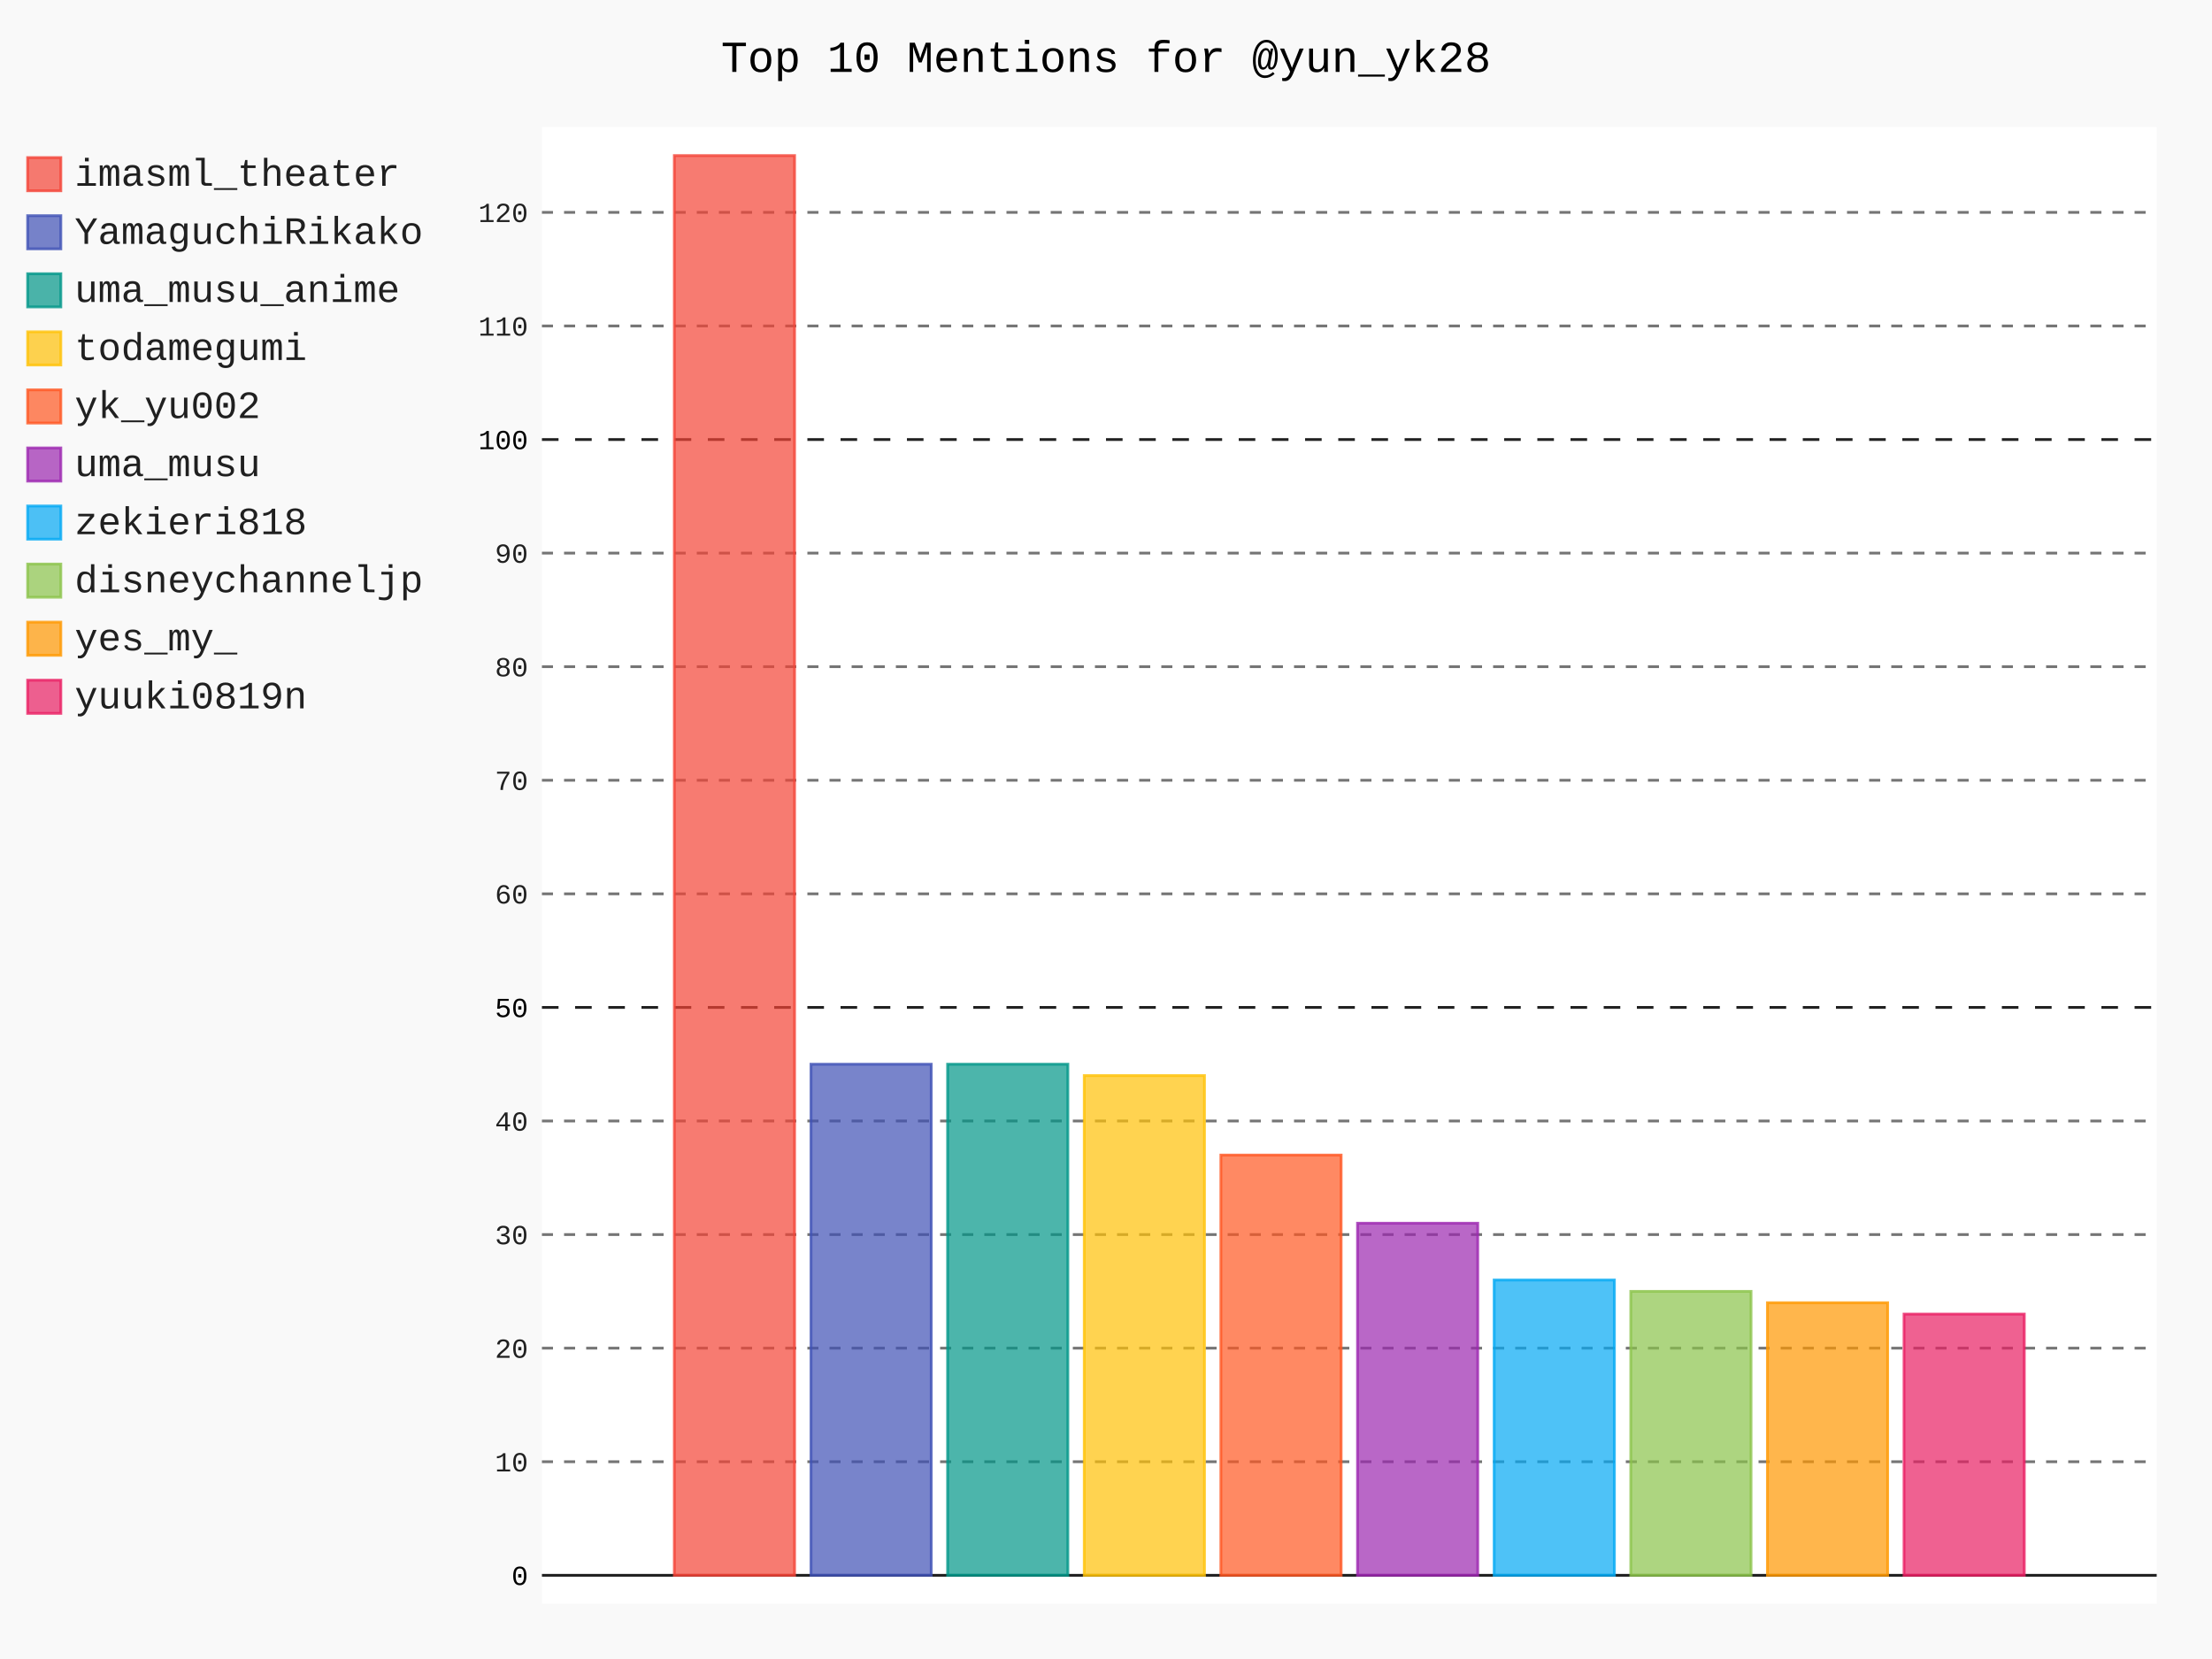
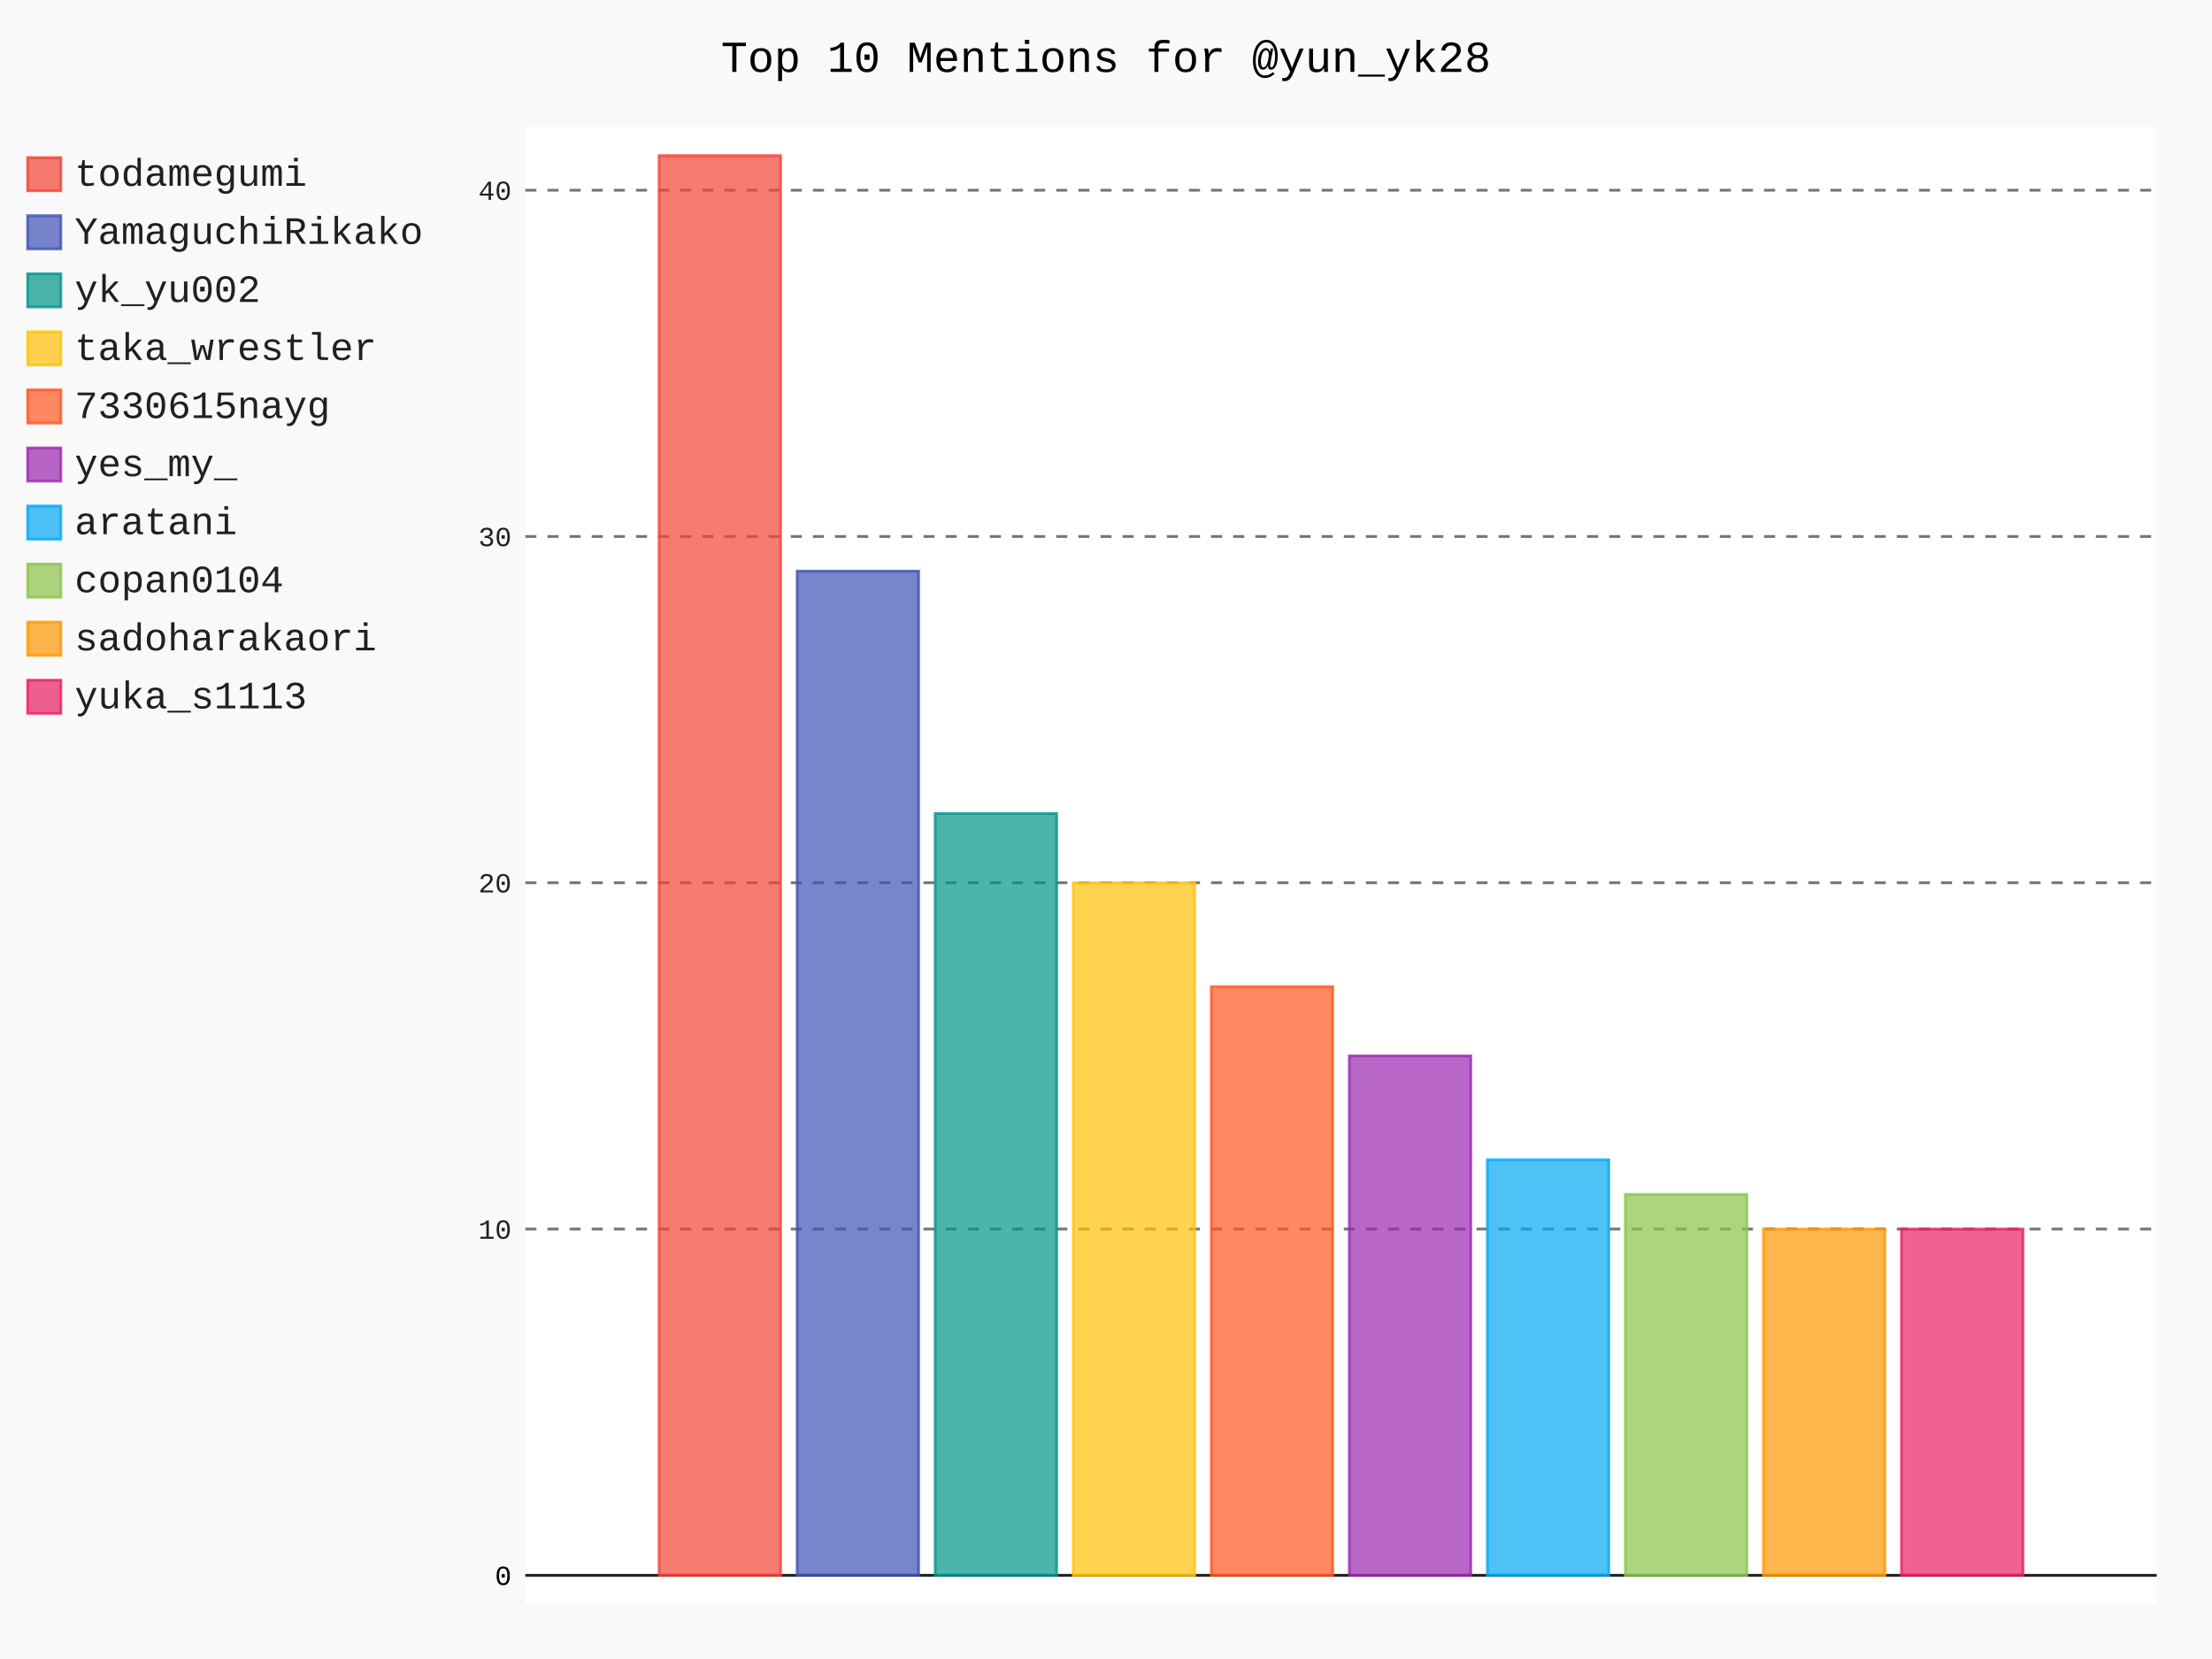
- <svg xmlns="http://www.w3.org/2000/svg" id="chart-d81e28e6-bcca-4fca-a0b8-945cbad187fd" class="pygal-chart" viewBox="0 0 800 600">
+ <svg xmlns="http://www.w3.org/2000/svg" id="chart-5819b74c-a2f1-409a-ab55-a3b12f2062a3" class="pygal-chart" viewBox="0 0 800 600">
  <defs>
-     <style type="text/css">#chart-d81e28e6-bcca-4fca-a0b8-945cbad187fd{-webkit-user-select:none;-webkit-font-smoothing:antialiased;font-family:Consolas,"Liberation Mono",Menlo,Courier,monospace}#chart-d81e28e6-bcca-4fca-a0b8-945cbad187fd .title{font-family:Consolas,"Liberation Mono",Menlo,Courier,monospace;font-size:16px}#chart-d81e28e6-bcca-4fca-a0b8-945cbad187fd .legends .legend text{font-family:Consolas,"Liberation Mono",Menlo,Courier,monospace;font-size:14px}#chart-d81e28e6-bcca-4fca-a0b8-945cbad187fd .axis text{font-family:Consolas,"Liberation Mono",Menlo,Courier,monospace;font-size:10px}#chart-d81e28e6-bcca-4fca-a0b8-945cbad187fd .axis text.major{font-family:Consolas,"Liberation Mono",Menlo,Courier,monospace;font-size:10px}#chart-d81e28e6-bcca-4fca-a0b8-945cbad187fd .text-overlay text.value{font-family:Consolas,"Liberation Mono",Menlo,Courier,monospace;font-size:16px}#chart-d81e28e6-bcca-4fca-a0b8-945cbad187fd .text-overlay text.label{font-family:Consolas,"Liberation Mono",Menlo,Courier,monospace;font-size:10px}#chart-d81e28e6-bcca-4fca-a0b8-945cbad187fd .tooltip{font-family:Consolas,"Liberation Mono",Menlo,Courier,monospace;font-size:14px}#chart-d81e28e6-bcca-4fca-a0b8-945cbad187fd text.no_data{font-family:Consolas,"Liberation Mono",Menlo,Courier,monospace;font-size:64px}
- #chart-d81e28e6-bcca-4fca-a0b8-945cbad187fd{background-color:rgba(249,249,249,1)}#chart-d81e28e6-bcca-4fca-a0b8-945cbad187fd path,#chart-d81e28e6-bcca-4fca-a0b8-945cbad187fd line,#chart-d81e28e6-bcca-4fca-a0b8-945cbad187fd rect,#chart-d81e28e6-bcca-4fca-a0b8-945cbad187fd circle{-webkit-transition:150ms;-moz-transition:150ms;transition:150ms}#chart-d81e28e6-bcca-4fca-a0b8-945cbad187fd .graph &gt; .background{fill:rgba(249,249,249,1)}#chart-d81e28e6-bcca-4fca-a0b8-945cbad187fd .plot &gt; .background{fill:rgba(255,255,255,1)}#chart-d81e28e6-bcca-4fca-a0b8-945cbad187fd .graph{fill:rgba(0,0,0,.87)}#chart-d81e28e6-bcca-4fca-a0b8-945cbad187fd text.no_data{fill:rgba(0,0,0,1)}#chart-d81e28e6-bcca-4fca-a0b8-945cbad187fd .title{fill:rgba(0,0,0,1)}#chart-d81e28e6-bcca-4fca-a0b8-945cbad187fd .legends .legend text{fill:rgba(0,0,0,.87)}#chart-d81e28e6-bcca-4fca-a0b8-945cbad187fd .legends .legend:hover text{fill:rgba(0,0,0,1)}#chart-d81e28e6-bcca-4fca-a0b8-945cbad187fd .axis .line{stroke:rgba(0,0,0,1)}#chart-d81e28e6-bcca-4fca-a0b8-945cbad187fd .axis .guide.line{stroke:rgba(0,0,0,.54)}#chart-d81e28e6-bcca-4fca-a0b8-945cbad187fd .axis .major.line{stroke:rgba(0,0,0,.87)}#chart-d81e28e6-bcca-4fca-a0b8-945cbad187fd .axis text.major{fill:rgba(0,0,0,1)}#chart-d81e28e6-bcca-4fca-a0b8-945cbad187fd .axis.y .guides:hover .guide.line,#chart-d81e28e6-bcca-4fca-a0b8-945cbad187fd .line-graph .axis.x .guides:hover .guide.line,#chart-d81e28e6-bcca-4fca-a0b8-945cbad187fd .stackedline-graph .axis.x .guides:hover .guide.line,#chart-d81e28e6-bcca-4fca-a0b8-945cbad187fd .xy-graph .axis.x .guides:hover .guide.line{stroke:rgba(0,0,0,1)}#chart-d81e28e6-bcca-4fca-a0b8-945cbad187fd .axis .guides:hover text{fill:rgba(0,0,0,1)}#chart-d81e28e6-bcca-4fca-a0b8-945cbad187fd .reactive{fill-opacity:.7;stroke-opacity:.8}#chart-d81e28e6-bcca-4fca-a0b8-945cbad187fd .ci{stroke:rgba(0,0,0,.87)}#chart-d81e28e6-bcca-4fca-a0b8-945cbad187fd .reactive.active,#chart-d81e28e6-bcca-4fca-a0b8-945cbad187fd .active .reactive{fill-opacity:.8;stroke-opacity:.9;stroke-width:4}#chart-d81e28e6-bcca-4fca-a0b8-945cbad187fd .ci .reactive.active{stroke-width:1.5}#chart-d81e28e6-bcca-4fca-a0b8-945cbad187fd .series text{fill:rgba(0,0,0,1)}#chart-d81e28e6-bcca-4fca-a0b8-945cbad187fd .tooltip rect{fill:rgba(255,255,255,1);stroke:rgba(0,0,0,1);-webkit-transition:opacity 150ms;-moz-transition:opacity 150ms;transition:opacity 150ms}#chart-d81e28e6-bcca-4fca-a0b8-945cbad187fd .tooltip .label{fill:rgba(0,0,0,.87)}#chart-d81e28e6-bcca-4fca-a0b8-945cbad187fd .tooltip .label{fill:rgba(0,0,0,.87)}#chart-d81e28e6-bcca-4fca-a0b8-945cbad187fd .tooltip .legend{font-size:.8em;fill:rgba(0,0,0,.54)}#chart-d81e28e6-bcca-4fca-a0b8-945cbad187fd .tooltip .x_label{font-size:.6em;fill:rgba(0,0,0,1)}#chart-d81e28e6-bcca-4fca-a0b8-945cbad187fd .tooltip .xlink{font-size:.5em;text-decoration:underline}#chart-d81e28e6-bcca-4fca-a0b8-945cbad187fd .tooltip .value{font-size:1.5em}#chart-d81e28e6-bcca-4fca-a0b8-945cbad187fd .bound{font-size:.5em}#chart-d81e28e6-bcca-4fca-a0b8-945cbad187fd .max-value{font-size:.75em;fill:rgba(0,0,0,.54)}#chart-d81e28e6-bcca-4fca-a0b8-945cbad187fd .map-element{fill:rgba(255,255,255,1);stroke:rgba(0,0,0,.54) !important}#chart-d81e28e6-bcca-4fca-a0b8-945cbad187fd .map-element .reactive{fill-opacity:inherit;stroke-opacity:inherit}#chart-d81e28e6-bcca-4fca-a0b8-945cbad187fd .color-0,#chart-d81e28e6-bcca-4fca-a0b8-945cbad187fd .color-0 a:visited{stroke:#F44336;fill:#F44336}#chart-d81e28e6-bcca-4fca-a0b8-945cbad187fd .color-1,#chart-d81e28e6-bcca-4fca-a0b8-945cbad187fd .color-1 a:visited{stroke:#3F51B5;fill:#3F51B5}#chart-d81e28e6-bcca-4fca-a0b8-945cbad187fd .color-2,#chart-d81e28e6-bcca-4fca-a0b8-945cbad187fd .color-2 a:visited{stroke:#009688;fill:#009688}#chart-d81e28e6-bcca-4fca-a0b8-945cbad187fd .color-3,#chart-d81e28e6-bcca-4fca-a0b8-945cbad187fd .color-3 a:visited{stroke:#FFC107;fill:#FFC107}#chart-d81e28e6-bcca-4fca-a0b8-945cbad187fd .color-4,#chart-d81e28e6-bcca-4fca-a0b8-945cbad187fd .color-4 a:visited{stroke:#FF5722;fill:#FF5722}#chart-d81e28e6-bcca-4fca-a0b8-945cbad187fd .color-5,#chart-d81e28e6-bcca-4fca-a0b8-945cbad187fd .color-5 a:visited{stroke:#9C27B0;fill:#9C27B0}#chart-d81e28e6-bcca-4fca-a0b8-945cbad187fd .color-6,#chart-d81e28e6-bcca-4fca-a0b8-945cbad187fd .color-6 a:visited{stroke:#03A9F4;fill:#03A9F4}#chart-d81e28e6-bcca-4fca-a0b8-945cbad187fd .color-7,#chart-d81e28e6-bcca-4fca-a0b8-945cbad187fd .color-7 a:visited{stroke:#8BC34A;fill:#8BC34A}#chart-d81e28e6-bcca-4fca-a0b8-945cbad187fd .color-8,#chart-d81e28e6-bcca-4fca-a0b8-945cbad187fd .color-8 a:visited{stroke:#FF9800;fill:#FF9800}#chart-d81e28e6-bcca-4fca-a0b8-945cbad187fd .color-9,#chart-d81e28e6-bcca-4fca-a0b8-945cbad187fd .color-9 a:visited{stroke:#E91E63;fill:#E91E63}#chart-d81e28e6-bcca-4fca-a0b8-945cbad187fd .text-overlay .color-0 text{fill:black}#chart-d81e28e6-bcca-4fca-a0b8-945cbad187fd .text-overlay .color-1 text{fill:black}#chart-d81e28e6-bcca-4fca-a0b8-945cbad187fd .text-overlay .color-2 text{fill:black}#chart-d81e28e6-bcca-4fca-a0b8-945cbad187fd .text-overlay .color-3 text{fill:black}#chart-d81e28e6-bcca-4fca-a0b8-945cbad187fd .text-overlay .color-4 text{fill:black}#chart-d81e28e6-bcca-4fca-a0b8-945cbad187fd .text-overlay .color-5 text{fill:black}#chart-d81e28e6-bcca-4fca-a0b8-945cbad187fd .text-overlay .color-6 text{fill:black}#chart-d81e28e6-bcca-4fca-a0b8-945cbad187fd .text-overlay .color-7 text{fill:black}#chart-d81e28e6-bcca-4fca-a0b8-945cbad187fd .text-overlay .color-8 text{fill:black}#chart-d81e28e6-bcca-4fca-a0b8-945cbad187fd .text-overlay .color-9 text{fill:black}
- #chart-d81e28e6-bcca-4fca-a0b8-945cbad187fd text.no_data{text-anchor:middle}#chart-d81e28e6-bcca-4fca-a0b8-945cbad187fd .guide.line{fill:none}#chart-d81e28e6-bcca-4fca-a0b8-945cbad187fd .centered{text-anchor:middle}#chart-d81e28e6-bcca-4fca-a0b8-945cbad187fd .title{text-anchor:middle}#chart-d81e28e6-bcca-4fca-a0b8-945cbad187fd .legends .legend text{fill-opacity:1}#chart-d81e28e6-bcca-4fca-a0b8-945cbad187fd .axis.x text{text-anchor:middle}#chart-d81e28e6-bcca-4fca-a0b8-945cbad187fd .axis.x:not(.web) text[transform]{text-anchor:start}#chart-d81e28e6-bcca-4fca-a0b8-945cbad187fd .axis.x:not(.web) text[transform].backwards{text-anchor:end}#chart-d81e28e6-bcca-4fca-a0b8-945cbad187fd .axis.y text{text-anchor:end}#chart-d81e28e6-bcca-4fca-a0b8-945cbad187fd .axis.y text[transform].backwards{text-anchor:start}#chart-d81e28e6-bcca-4fca-a0b8-945cbad187fd .axis.y2 text{text-anchor:start}#chart-d81e28e6-bcca-4fca-a0b8-945cbad187fd .axis.y2 text[transform].backwards{text-anchor:end}#chart-d81e28e6-bcca-4fca-a0b8-945cbad187fd .axis .guide.line{stroke-dasharray:4,4}#chart-d81e28e6-bcca-4fca-a0b8-945cbad187fd .axis .major.guide.line{stroke-dasharray:6,6}#chart-d81e28e6-bcca-4fca-a0b8-945cbad187fd .horizontal .axis.y .guide.line,#chart-d81e28e6-bcca-4fca-a0b8-945cbad187fd .horizontal .axis.y2 .guide.line,#chart-d81e28e6-bcca-4fca-a0b8-945cbad187fd .vertical .axis.x .guide.line{opacity:0}#chart-d81e28e6-bcca-4fca-a0b8-945cbad187fd .horizontal .axis.always_show .guide.line,#chart-d81e28e6-bcca-4fca-a0b8-945cbad187fd .vertical .axis.always_show .guide.line{opacity:1 !important}#chart-d81e28e6-bcca-4fca-a0b8-945cbad187fd .axis.y .guides:hover .guide.line,#chart-d81e28e6-bcca-4fca-a0b8-945cbad187fd .axis.y2 .guides:hover .guide.line,#chart-d81e28e6-bcca-4fca-a0b8-945cbad187fd .axis.x .guides:hover .guide.line{opacity:1}#chart-d81e28e6-bcca-4fca-a0b8-945cbad187fd .axis .guides:hover text{opacity:1}#chart-d81e28e6-bcca-4fca-a0b8-945cbad187fd .nofill{fill:none}#chart-d81e28e6-bcca-4fca-a0b8-945cbad187fd .subtle-fill{fill-opacity:.2}#chart-d81e28e6-bcca-4fca-a0b8-945cbad187fd .dot{stroke-width:1px;fill-opacity:1}#chart-d81e28e6-bcca-4fca-a0b8-945cbad187fd .dot.active{stroke-width:5px}#chart-d81e28e6-bcca-4fca-a0b8-945cbad187fd .dot.negative{fill:transparent}#chart-d81e28e6-bcca-4fca-a0b8-945cbad187fd text,#chart-d81e28e6-bcca-4fca-a0b8-945cbad187fd tspan{stroke:none !important}#chart-d81e28e6-bcca-4fca-a0b8-945cbad187fd .series text.active{opacity:1}#chart-d81e28e6-bcca-4fca-a0b8-945cbad187fd .tooltip rect{fill-opacity:.95;stroke-width:.5}#chart-d81e28e6-bcca-4fca-a0b8-945cbad187fd .tooltip text{fill-opacity:1}#chart-d81e28e6-bcca-4fca-a0b8-945cbad187fd .showable{visibility:hidden}#chart-d81e28e6-bcca-4fca-a0b8-945cbad187fd .showable.shown{visibility:visible}#chart-d81e28e6-bcca-4fca-a0b8-945cbad187fd .gauge-background{fill:rgba(229,229,229,1);stroke:none}#chart-d81e28e6-bcca-4fca-a0b8-945cbad187fd .bg-lines{stroke:rgba(249,249,249,1);stroke-width:2px}</style>
+     <style type="text/css">#chart-5819b74c-a2f1-409a-ab55-a3b12f2062a3{-webkit-user-select:none;-webkit-font-smoothing:antialiased;font-family:Consolas,"Liberation Mono",Menlo,Courier,monospace}#chart-5819b74c-a2f1-409a-ab55-a3b12f2062a3 .title{font-family:Consolas,"Liberation Mono",Menlo,Courier,monospace;font-size:16px}#chart-5819b74c-a2f1-409a-ab55-a3b12f2062a3 .legends .legend text{font-family:Consolas,"Liberation Mono",Menlo,Courier,monospace;font-size:14px}#chart-5819b74c-a2f1-409a-ab55-a3b12f2062a3 .axis text{font-family:Consolas,"Liberation Mono",Menlo,Courier,monospace;font-size:10px}#chart-5819b74c-a2f1-409a-ab55-a3b12f2062a3 .axis text.major{font-family:Consolas,"Liberation Mono",Menlo,Courier,monospace;font-size:10px}#chart-5819b74c-a2f1-409a-ab55-a3b12f2062a3 .text-overlay text.value{font-family:Consolas,"Liberation Mono",Menlo,Courier,monospace;font-size:16px}#chart-5819b74c-a2f1-409a-ab55-a3b12f2062a3 .text-overlay text.label{font-family:Consolas,"Liberation Mono",Menlo,Courier,monospace;font-size:10px}#chart-5819b74c-a2f1-409a-ab55-a3b12f2062a3 .tooltip{font-family:Consolas,"Liberation Mono",Menlo,Courier,monospace;font-size:14px}#chart-5819b74c-a2f1-409a-ab55-a3b12f2062a3 text.no_data{font-family:Consolas,"Liberation Mono",Menlo,Courier,monospace;font-size:64px}
+ #chart-5819b74c-a2f1-409a-ab55-a3b12f2062a3{background-color:rgba(249,249,249,1)}#chart-5819b74c-a2f1-409a-ab55-a3b12f2062a3 path,#chart-5819b74c-a2f1-409a-ab55-a3b12f2062a3 line,#chart-5819b74c-a2f1-409a-ab55-a3b12f2062a3 rect,#chart-5819b74c-a2f1-409a-ab55-a3b12f2062a3 circle{-webkit-transition:150ms;-moz-transition:150ms;transition:150ms}#chart-5819b74c-a2f1-409a-ab55-a3b12f2062a3 .graph &gt; .background{fill:rgba(249,249,249,1)}#chart-5819b74c-a2f1-409a-ab55-a3b12f2062a3 .plot &gt; .background{fill:rgba(255,255,255,1)}#chart-5819b74c-a2f1-409a-ab55-a3b12f2062a3 .graph{fill:rgba(0,0,0,.87)}#chart-5819b74c-a2f1-409a-ab55-a3b12f2062a3 text.no_data{fill:rgba(0,0,0,1)}#chart-5819b74c-a2f1-409a-ab55-a3b12f2062a3 .title{fill:rgba(0,0,0,1)}#chart-5819b74c-a2f1-409a-ab55-a3b12f2062a3 .legends .legend text{fill:rgba(0,0,0,.87)}#chart-5819b74c-a2f1-409a-ab55-a3b12f2062a3 .legends .legend:hover text{fill:rgba(0,0,0,1)}#chart-5819b74c-a2f1-409a-ab55-a3b12f2062a3 .axis .line{stroke:rgba(0,0,0,1)}#chart-5819b74c-a2f1-409a-ab55-a3b12f2062a3 .axis .guide.line{stroke:rgba(0,0,0,.54)}#chart-5819b74c-a2f1-409a-ab55-a3b12f2062a3 .axis .major.line{stroke:rgba(0,0,0,.87)}#chart-5819b74c-a2f1-409a-ab55-a3b12f2062a3 .axis text.major{fill:rgba(0,0,0,1)}#chart-5819b74c-a2f1-409a-ab55-a3b12f2062a3 .axis.y .guides:hover .guide.line,#chart-5819b74c-a2f1-409a-ab55-a3b12f2062a3 .line-graph .axis.x .guides:hover .guide.line,#chart-5819b74c-a2f1-409a-ab55-a3b12f2062a3 .stackedline-graph .axis.x .guides:hover .guide.line,#chart-5819b74c-a2f1-409a-ab55-a3b12f2062a3 .xy-graph .axis.x .guides:hover .guide.line{stroke:rgba(0,0,0,1)}#chart-5819b74c-a2f1-409a-ab55-a3b12f2062a3 .axis .guides:hover text{fill:rgba(0,0,0,1)}#chart-5819b74c-a2f1-409a-ab55-a3b12f2062a3 .reactive{fill-opacity:.7;stroke-opacity:.8}#chart-5819b74c-a2f1-409a-ab55-a3b12f2062a3 .ci{stroke:rgba(0,0,0,.87)}#chart-5819b74c-a2f1-409a-ab55-a3b12f2062a3 .reactive.active,#chart-5819b74c-a2f1-409a-ab55-a3b12f2062a3 .active .reactive{fill-opacity:.8;stroke-opacity:.9;stroke-width:4}#chart-5819b74c-a2f1-409a-ab55-a3b12f2062a3 .ci .reactive.active{stroke-width:1.5}#chart-5819b74c-a2f1-409a-ab55-a3b12f2062a3 .series text{fill:rgba(0,0,0,1)}#chart-5819b74c-a2f1-409a-ab55-a3b12f2062a3 .tooltip rect{fill:rgba(255,255,255,1);stroke:rgba(0,0,0,1);-webkit-transition:opacity 150ms;-moz-transition:opacity 150ms;transition:opacity 150ms}#chart-5819b74c-a2f1-409a-ab55-a3b12f2062a3 .tooltip .label{fill:rgba(0,0,0,.87)}#chart-5819b74c-a2f1-409a-ab55-a3b12f2062a3 .tooltip .label{fill:rgba(0,0,0,.87)}#chart-5819b74c-a2f1-409a-ab55-a3b12f2062a3 .tooltip .legend{font-size:.8em;fill:rgba(0,0,0,.54)}#chart-5819b74c-a2f1-409a-ab55-a3b12f2062a3 .tooltip .x_label{font-size:.6em;fill:rgba(0,0,0,1)}#chart-5819b74c-a2f1-409a-ab55-a3b12f2062a3 .tooltip .xlink{font-size:.5em;text-decoration:underline}#chart-5819b74c-a2f1-409a-ab55-a3b12f2062a3 .tooltip .value{font-size:1.5em}#chart-5819b74c-a2f1-409a-ab55-a3b12f2062a3 .bound{font-size:.5em}#chart-5819b74c-a2f1-409a-ab55-a3b12f2062a3 .max-value{font-size:.75em;fill:rgba(0,0,0,.54)}#chart-5819b74c-a2f1-409a-ab55-a3b12f2062a3 .map-element{fill:rgba(255,255,255,1);stroke:rgba(0,0,0,.54) !important}#chart-5819b74c-a2f1-409a-ab55-a3b12f2062a3 .map-element .reactive{fill-opacity:inherit;stroke-opacity:inherit}#chart-5819b74c-a2f1-409a-ab55-a3b12f2062a3 .color-0,#chart-5819b74c-a2f1-409a-ab55-a3b12f2062a3 .color-0 a:visited{stroke:#F44336;fill:#F44336}#chart-5819b74c-a2f1-409a-ab55-a3b12f2062a3 .color-1,#chart-5819b74c-a2f1-409a-ab55-a3b12f2062a3 .color-1 a:visited{stroke:#3F51B5;fill:#3F51B5}#chart-5819b74c-a2f1-409a-ab55-a3b12f2062a3 .color-2,#chart-5819b74c-a2f1-409a-ab55-a3b12f2062a3 .color-2 a:visited{stroke:#009688;fill:#009688}#chart-5819b74c-a2f1-409a-ab55-a3b12f2062a3 .color-3,#chart-5819b74c-a2f1-409a-ab55-a3b12f2062a3 .color-3 a:visited{stroke:#FFC107;fill:#FFC107}#chart-5819b74c-a2f1-409a-ab55-a3b12f2062a3 .color-4,#chart-5819b74c-a2f1-409a-ab55-a3b12f2062a3 .color-4 a:visited{stroke:#FF5722;fill:#FF5722}#chart-5819b74c-a2f1-409a-ab55-a3b12f2062a3 .color-5,#chart-5819b74c-a2f1-409a-ab55-a3b12f2062a3 .color-5 a:visited{stroke:#9C27B0;fill:#9C27B0}#chart-5819b74c-a2f1-409a-ab55-a3b12f2062a3 .color-6,#chart-5819b74c-a2f1-409a-ab55-a3b12f2062a3 .color-6 a:visited{stroke:#03A9F4;fill:#03A9F4}#chart-5819b74c-a2f1-409a-ab55-a3b12f2062a3 .color-7,#chart-5819b74c-a2f1-409a-ab55-a3b12f2062a3 .color-7 a:visited{stroke:#8BC34A;fill:#8BC34A}#chart-5819b74c-a2f1-409a-ab55-a3b12f2062a3 .color-8,#chart-5819b74c-a2f1-409a-ab55-a3b12f2062a3 .color-8 a:visited{stroke:#FF9800;fill:#FF9800}#chart-5819b74c-a2f1-409a-ab55-a3b12f2062a3 .color-9,#chart-5819b74c-a2f1-409a-ab55-a3b12f2062a3 .color-9 a:visited{stroke:#E91E63;fill:#E91E63}#chart-5819b74c-a2f1-409a-ab55-a3b12f2062a3 .text-overlay .color-0 text{fill:black}#chart-5819b74c-a2f1-409a-ab55-a3b12f2062a3 .text-overlay .color-1 text{fill:black}#chart-5819b74c-a2f1-409a-ab55-a3b12f2062a3 .text-overlay .color-2 text{fill:black}#chart-5819b74c-a2f1-409a-ab55-a3b12f2062a3 .text-overlay .color-3 text{fill:black}#chart-5819b74c-a2f1-409a-ab55-a3b12f2062a3 .text-overlay .color-4 text{fill:black}#chart-5819b74c-a2f1-409a-ab55-a3b12f2062a3 .text-overlay .color-5 text{fill:black}#chart-5819b74c-a2f1-409a-ab55-a3b12f2062a3 .text-overlay .color-6 text{fill:black}#chart-5819b74c-a2f1-409a-ab55-a3b12f2062a3 .text-overlay .color-7 text{fill:black}#chart-5819b74c-a2f1-409a-ab55-a3b12f2062a3 .text-overlay .color-8 text{fill:black}#chart-5819b74c-a2f1-409a-ab55-a3b12f2062a3 .text-overlay .color-9 text{fill:black}
+ #chart-5819b74c-a2f1-409a-ab55-a3b12f2062a3 text.no_data{text-anchor:middle}#chart-5819b74c-a2f1-409a-ab55-a3b12f2062a3 .guide.line{fill:none}#chart-5819b74c-a2f1-409a-ab55-a3b12f2062a3 .centered{text-anchor:middle}#chart-5819b74c-a2f1-409a-ab55-a3b12f2062a3 .title{text-anchor:middle}#chart-5819b74c-a2f1-409a-ab55-a3b12f2062a3 .legends .legend text{fill-opacity:1}#chart-5819b74c-a2f1-409a-ab55-a3b12f2062a3 .axis.x text{text-anchor:middle}#chart-5819b74c-a2f1-409a-ab55-a3b12f2062a3 .axis.x:not(.web) text[transform]{text-anchor:start}#chart-5819b74c-a2f1-409a-ab55-a3b12f2062a3 .axis.x:not(.web) text[transform].backwards{text-anchor:end}#chart-5819b74c-a2f1-409a-ab55-a3b12f2062a3 .axis.y text{text-anchor:end}#chart-5819b74c-a2f1-409a-ab55-a3b12f2062a3 .axis.y text[transform].backwards{text-anchor:start}#chart-5819b74c-a2f1-409a-ab55-a3b12f2062a3 .axis.y2 text{text-anchor:start}#chart-5819b74c-a2f1-409a-ab55-a3b12f2062a3 .axis.y2 text[transform].backwards{text-anchor:end}#chart-5819b74c-a2f1-409a-ab55-a3b12f2062a3 .axis .guide.line{stroke-dasharray:4,4}#chart-5819b74c-a2f1-409a-ab55-a3b12f2062a3 .axis .major.guide.line{stroke-dasharray:6,6}#chart-5819b74c-a2f1-409a-ab55-a3b12f2062a3 .horizontal .axis.y .guide.line,#chart-5819b74c-a2f1-409a-ab55-a3b12f2062a3 .horizontal .axis.y2 .guide.line,#chart-5819b74c-a2f1-409a-ab55-a3b12f2062a3 .vertical .axis.x .guide.line{opacity:0}#chart-5819b74c-a2f1-409a-ab55-a3b12f2062a3 .horizontal .axis.always_show .guide.line,#chart-5819b74c-a2f1-409a-ab55-a3b12f2062a3 .vertical .axis.always_show .guide.line{opacity:1 !important}#chart-5819b74c-a2f1-409a-ab55-a3b12f2062a3 .axis.y .guides:hover .guide.line,#chart-5819b74c-a2f1-409a-ab55-a3b12f2062a3 .axis.y2 .guides:hover .guide.line,#chart-5819b74c-a2f1-409a-ab55-a3b12f2062a3 .axis.x .guides:hover .guide.line{opacity:1}#chart-5819b74c-a2f1-409a-ab55-a3b12f2062a3 .axis .guides:hover text{opacity:1}#chart-5819b74c-a2f1-409a-ab55-a3b12f2062a3 .nofill{fill:none}#chart-5819b74c-a2f1-409a-ab55-a3b12f2062a3 .subtle-fill{fill-opacity:.2}#chart-5819b74c-a2f1-409a-ab55-a3b12f2062a3 .dot{stroke-width:1px;fill-opacity:1}#chart-5819b74c-a2f1-409a-ab55-a3b12f2062a3 .dot.active{stroke-width:5px}#chart-5819b74c-a2f1-409a-ab55-a3b12f2062a3 .dot.negative{fill:transparent}#chart-5819b74c-a2f1-409a-ab55-a3b12f2062a3 text,#chart-5819b74c-a2f1-409a-ab55-a3b12f2062a3 tspan{stroke:none !important}#chart-5819b74c-a2f1-409a-ab55-a3b12f2062a3 .series text.active{opacity:1}#chart-5819b74c-a2f1-409a-ab55-a3b12f2062a3 .tooltip rect{fill-opacity:.95;stroke-width:.5}#chart-5819b74c-a2f1-409a-ab55-a3b12f2062a3 .tooltip text{fill-opacity:1}#chart-5819b74c-a2f1-409a-ab55-a3b12f2062a3 .showable{visibility:hidden}#chart-5819b74c-a2f1-409a-ab55-a3b12f2062a3 .showable.shown{visibility:visible}#chart-5819b74c-a2f1-409a-ab55-a3b12f2062a3 .gauge-background{fill:rgba(229,229,229,1);stroke:none}#chart-5819b74c-a2f1-409a-ab55-a3b12f2062a3 .bg-lines{stroke:rgba(249,249,249,1);stroke-width:2px}</style>
  </defs>
  <g class="graph bar-graph vertical">
    <rect class="background" height="600" width="800" x="0" y="0" />
-     <g class="plot" transform="translate(196, 46)">
-       <rect class="background" height="534" width="584.0" x="0" y="0" />
+     <g class="plot" transform="translate(190, 46)">
+       <rect class="background" height="534" width="590.0" x="0" y="0" />
      <g class="axis y always_show">
        <g class="guides">
-           <path class="axis major line" d="M0 523.731 h584" />
+           <path class="axis major line" d="M0 523.731 h590" />
          <text class="major" x="-5" y="527.231">0</text>
        </g>
        <g class="guides">
-           <path class="guide line" d="M0 482.654 h584" />
-           <text class="" x="-5" y="486.154">10</text>
+           <path class="guide line" d="M0 398.496 h590" />
+           <text class="" x="-5" y="401.996">10</text>
        </g>
        <g class="guides">
-           <path class="guide line" d="M0 441.577 h584" />
-           <text class="" x="-5" y="445.077">20</text>
+           <path class="guide line" d="M0 273.262 h590" />
+           <text class="" x="-5" y="276.762">20</text>
        </g>
        <g class="guides">
-           <path class="guide line" d="M0 400.5 h584" />
-           <text class="" x="-5" y="404.0">30</text>
+           <path class="guide line" d="M0 148.027 h590" />
+           <text class="" x="-5" y="151.527">30</text>
        </g>
        <g class="guides">
-           <path class="guide line" d="M0 359.423 h584" />
-           <text class="" x="-5" y="362.923">40</text>
-         </g>
-         <g class="guides">
-           <path class="major guide line" d="M0 318.346 h584" />
-           <text class="major" x="-5" y="321.846">50</text>
-         </g>
-         <g class="guides">
-           <path class="guide line" d="M0 277.269 h584" />
-           <text class="" x="-5" y="280.769">60</text>
-         </g>
-         <g class="guides">
-           <path class="guide line" d="M0 236.192 h584" />
-           <text class="" x="-5" y="239.692">70</text>
-         </g>
-         <g class="guides">
-           <path class="guide line" d="M0 195.115 h584" />
-           <text class="" x="-5" y="198.615">80</text>
-         </g>
-         <g class="guides">
-           <path class="guide line" d="M0 154.038 h584" />
-           <text class="" x="-5" y="157.538">90</text>
-         </g>
-         <g class="guides">
-           <path class="major guide line" d="M0 112.962 h584" />
-           <text class="major" x="-5" y="116.462">100</text>
-         </g>
-         <g class="guides">
-           <path class="guide line" d="M0 71.885 h584" />
-           <text class="" x="-5" y="75.385">110</text>
-         </g>
-         <g class="guides">
-           <path class="guide line" d="M0 30.808 h584" />
-           <text class="" x="-5" y="34.308">120</text>
+           <path class="guide line" d="M0 22.793 h590" />
+           <text class="" x="-5" y="26.293">40</text>
        </g>
      </g>
      <g class="series serie-0 color-0">
        <g class="bars">
          <g class="bar">
-             <rect class="rect reactive tooltip-trigger" height="513.462" rx="0" ry="0" width="43.486" x="47.888" y="10.269" />
+             <rect class="rect reactive tooltip-trigger" height="513.462" rx="0" ry="0" width="43.932" x="48.38" y="10.269" />
          </g>
        </g>
      </g>
      <g class="series serie-1 color-1">
        <g class="bars">
          <g class="bar">
-             <rect class="rect reactive tooltip-trigger" height="184.846" rx="0" ry="0" width="43.486" x="97.303" y="338.885" />
+             <rect class="rect reactive tooltip-trigger" height="363.18" rx="0" ry="0" width="43.932" x="98.303" y="160.551" />
          </g>
        </g>
      </g>
      <g class="series serie-2 color-2">
        <g class="bars">
          <g class="bar">
-             <rect class="rect reactive tooltip-trigger" height="184.846" rx="0" ry="0" width="43.486" x="146.719" y="338.885" />
+             <rect class="rect reactive tooltip-trigger" height="275.516" rx="0" ry="0" width="43.932" x="148.226" y="248.215" />
          </g>
        </g>
      </g>
      <g class="series serie-3 color-3">
        <g class="bars">
          <g class="bar">
-             <rect class="rect reactive tooltip-trigger" height="180.738" rx="0" ry="0" width="43.486" x="196.134" y="342.992" />
+             <rect class="rect reactive tooltip-trigger" height="250.469" rx="0" ry="0" width="43.932" x="198.149" y="273.262" />
          </g>
        </g>
      </g>
      <g class="series serie-4 color-4">
        <g class="bars">
          <g class="bar">
-             <rect class="rect reactive tooltip-trigger" height="151.985" rx="0" ry="0" width="43.486" x="245.55" y="371.746" />
+             <rect class="rect reactive tooltip-trigger" height="212.899" rx="0" ry="0" width="43.932" x="248.072" y="310.832" />
          </g>
        </g>
      </g>
      <g class="series serie-5 color-5">
        <g class="bars">
          <g class="bar">
-             <rect class="rect reactive tooltip-trigger" height="127.338" rx="0" ry="0" width="43.486" x="294.965" y="396.392" />
+             <rect class="rect reactive tooltip-trigger" height="187.852" rx="0" ry="0" width="43.932" x="297.995" y="335.879" />
          </g>
        </g>
      </g>
      <g class="series serie-6 color-6">
        <g class="bars">
          <g class="bar">
-             <rect class="rect reactive tooltip-trigger" height="106.8" rx="0" ry="0" width="43.486" x="344.38" y="416.931" />
+             <rect class="rect reactive tooltip-trigger" height="150.281" rx="0" ry="0" width="43.932" x="347.918" y="373.449" />
          </g>
        </g>
      </g>
      <g class="series serie-7 color-7">
        <g class="bars">
          <g class="bar">
-             <rect class="rect reactive tooltip-trigger" height="102.692" rx="0" ry="0" width="43.486" x="393.796" y="421.038" />
+             <rect class="rect reactive tooltip-trigger" height="137.758" rx="0" ry="0" width="43.932" x="397.842" y="385.973" />
          </g>
        </g>
      </g>
      <g class="series serie-8 color-8">
        <g class="bars">
          <g class="bar">
-             <rect class="rect reactive tooltip-trigger" height="98.585" rx="0" ry="0" width="43.486" x="443.211" y="425.146" />
+             <rect class="rect reactive tooltip-trigger" height="125.235" rx="0" ry="0" width="43.932" x="447.765" y="398.496" />
          </g>
        </g>
      </g>
      <g class="series serie-9 color-9">
        <g class="bars">
          <g class="bar">
-             <rect class="rect reactive tooltip-trigger" height="94.477" rx="0" ry="0" width="43.486" x="492.626" y="429.254" />
+             <rect class="rect reactive tooltip-trigger" height="125.235" rx="0" ry="0" width="43.932" x="497.688" y="398.496" />
          </g>
        </g>
      </g>
    </g>
    <g class="titles">
      <text class="title plot_title" x="400.0" y="26">Top 10 Mentions for @yun_yk28</text>
    </g>
-     <g class="plot overlay" transform="translate(196, 46)">
+     <g class="plot overlay" transform="translate(190, 46)">
      <g class="series serie-0 color-0" />
      <g class="series serie-1 color-1" />
      <g class="series serie-2 color-2" />
      <g class="series serie-3 color-3" />
      <g class="series serie-4 color-4" />
      <g class="series serie-5 color-5" />
      <g class="series serie-6 color-6" />
      <g class="series serie-7 color-7" />
      <g class="series serie-8 color-8" />
      <g class="series serie-9 color-9" />
    </g>
-     <g class="plot text-overlay" transform="translate(196, 46)">
+     <g class="plot text-overlay" transform="translate(190, 46)">
      <g class="series serie-0 color-0" />
      <g class="series serie-1 color-1" />
      <g class="series serie-2 color-2" />
      <g class="series serie-3 color-3" />
      <g class="series serie-4 color-4" />
      <g class="series serie-5 color-5" />
      <g class="series serie-6 color-6" />
      <g class="series serie-7 color-7" />
      <g class="series serie-8 color-8" />
      <g class="series serie-9 color-9" />
    </g>
-     <g class="plot tooltip-overlay" transform="translate(196, 46)">
+     <g class="plot tooltip-overlay" transform="translate(190, 46)">
      <g class="tooltip" style="opacity: 0" transform="translate(0 0)">
        <rect class="tooltip-box" height="0" rx="0" ry="0" width="0" />
        <g class="text" />
      </g>
    </g>
    <g class="legends" transform="translate(10, 56)">
      <g class="legend reactive activate-serie" id="activate-serie-0">
        <rect class="color-0 reactive" height="12" width="12" x="0.0" y="1.0" />
-         <text x="17.0" y="11.2">imasml_theater</text>
+         <text x="17.0" y="11.2">todamegumi</text>
      </g>
      <g class="legend reactive activate-serie" id="activate-serie-1">
        <rect class="color-1 reactive" height="12" width="12" x="0.0" y="22.0" />
        <text x="17.0" y="32.2">YamaguchiRikako</text>
      </g>
      <g class="legend reactive activate-serie" id="activate-serie-2">
        <rect class="color-2 reactive" height="12" width="12" x="0.0" y="43.0" />
-         <text x="17.0" y="53.2">uma_musu_anime</text>
+         <text x="17.0" y="53.2">yk_yu002</text>
      </g>
      <g class="legend reactive activate-serie" id="activate-serie-3">
        <rect class="color-3 reactive" height="12" width="12" x="0.0" y="64.0" />
-         <text x="17.0" y="74.2">todamegumi</text>
+         <text x="17.0" y="74.2">taka_wrestler</text>
      </g>
      <g class="legend reactive activate-serie" id="activate-serie-4">
        <rect class="color-4 reactive" height="12" width="12" x="0.0" y="85.0" />
-         <text x="17.0" y="95.2">yk_yu002</text>
+         <text x="17.0" y="95.2">7330615nayg</text>
      </g>
      <g class="legend reactive activate-serie" id="activate-serie-5">
        <rect class="color-5 reactive" height="12" width="12" x="0.0" y="106.0" />
-         <text x="17.0" y="116.2">uma_musu</text>
+         <text x="17.0" y="116.2">yes_my_</text>
      </g>
      <g class="legend reactive activate-serie" id="activate-serie-6">
        <rect class="color-6 reactive" height="12" width="12" x="0.0" y="127.0" />
-         <text x="17.0" y="137.2">zekieri818</text>
+         <text x="17.0" y="137.2">aratani</text>
      </g>
      <g class="legend reactive activate-serie" id="activate-serie-7">
        <rect class="color-7 reactive" height="12" width="12" x="0.0" y="148.0" />
-         <text x="17.0" y="158.2">disneychanneljp</text>
+         <text x="17.0" y="158.2">copan0104</text>
      </g>
      <g class="legend reactive activate-serie" id="activate-serie-8">
        <rect class="color-8 reactive" height="12" width="12" x="0.0" y="169.0" />
-         <text x="17.0" y="179.2">yes_my_</text>
+         <text x="17.0" y="179.2">sadoharakaori</text>
      </g>
      <g class="legend reactive activate-serie" id="activate-serie-9">
        <rect class="color-9 reactive" height="12" width="12" x="0.0" y="190.0" />
-         <text x="17.0" y="200.2">yuuki0819n</text>
+         <text x="17.0" y="200.2">yuka_s1113</text>
      </g>
    </g>
    <g class="legends" transform="translate(790, 56)" />
  </g>
</svg>
